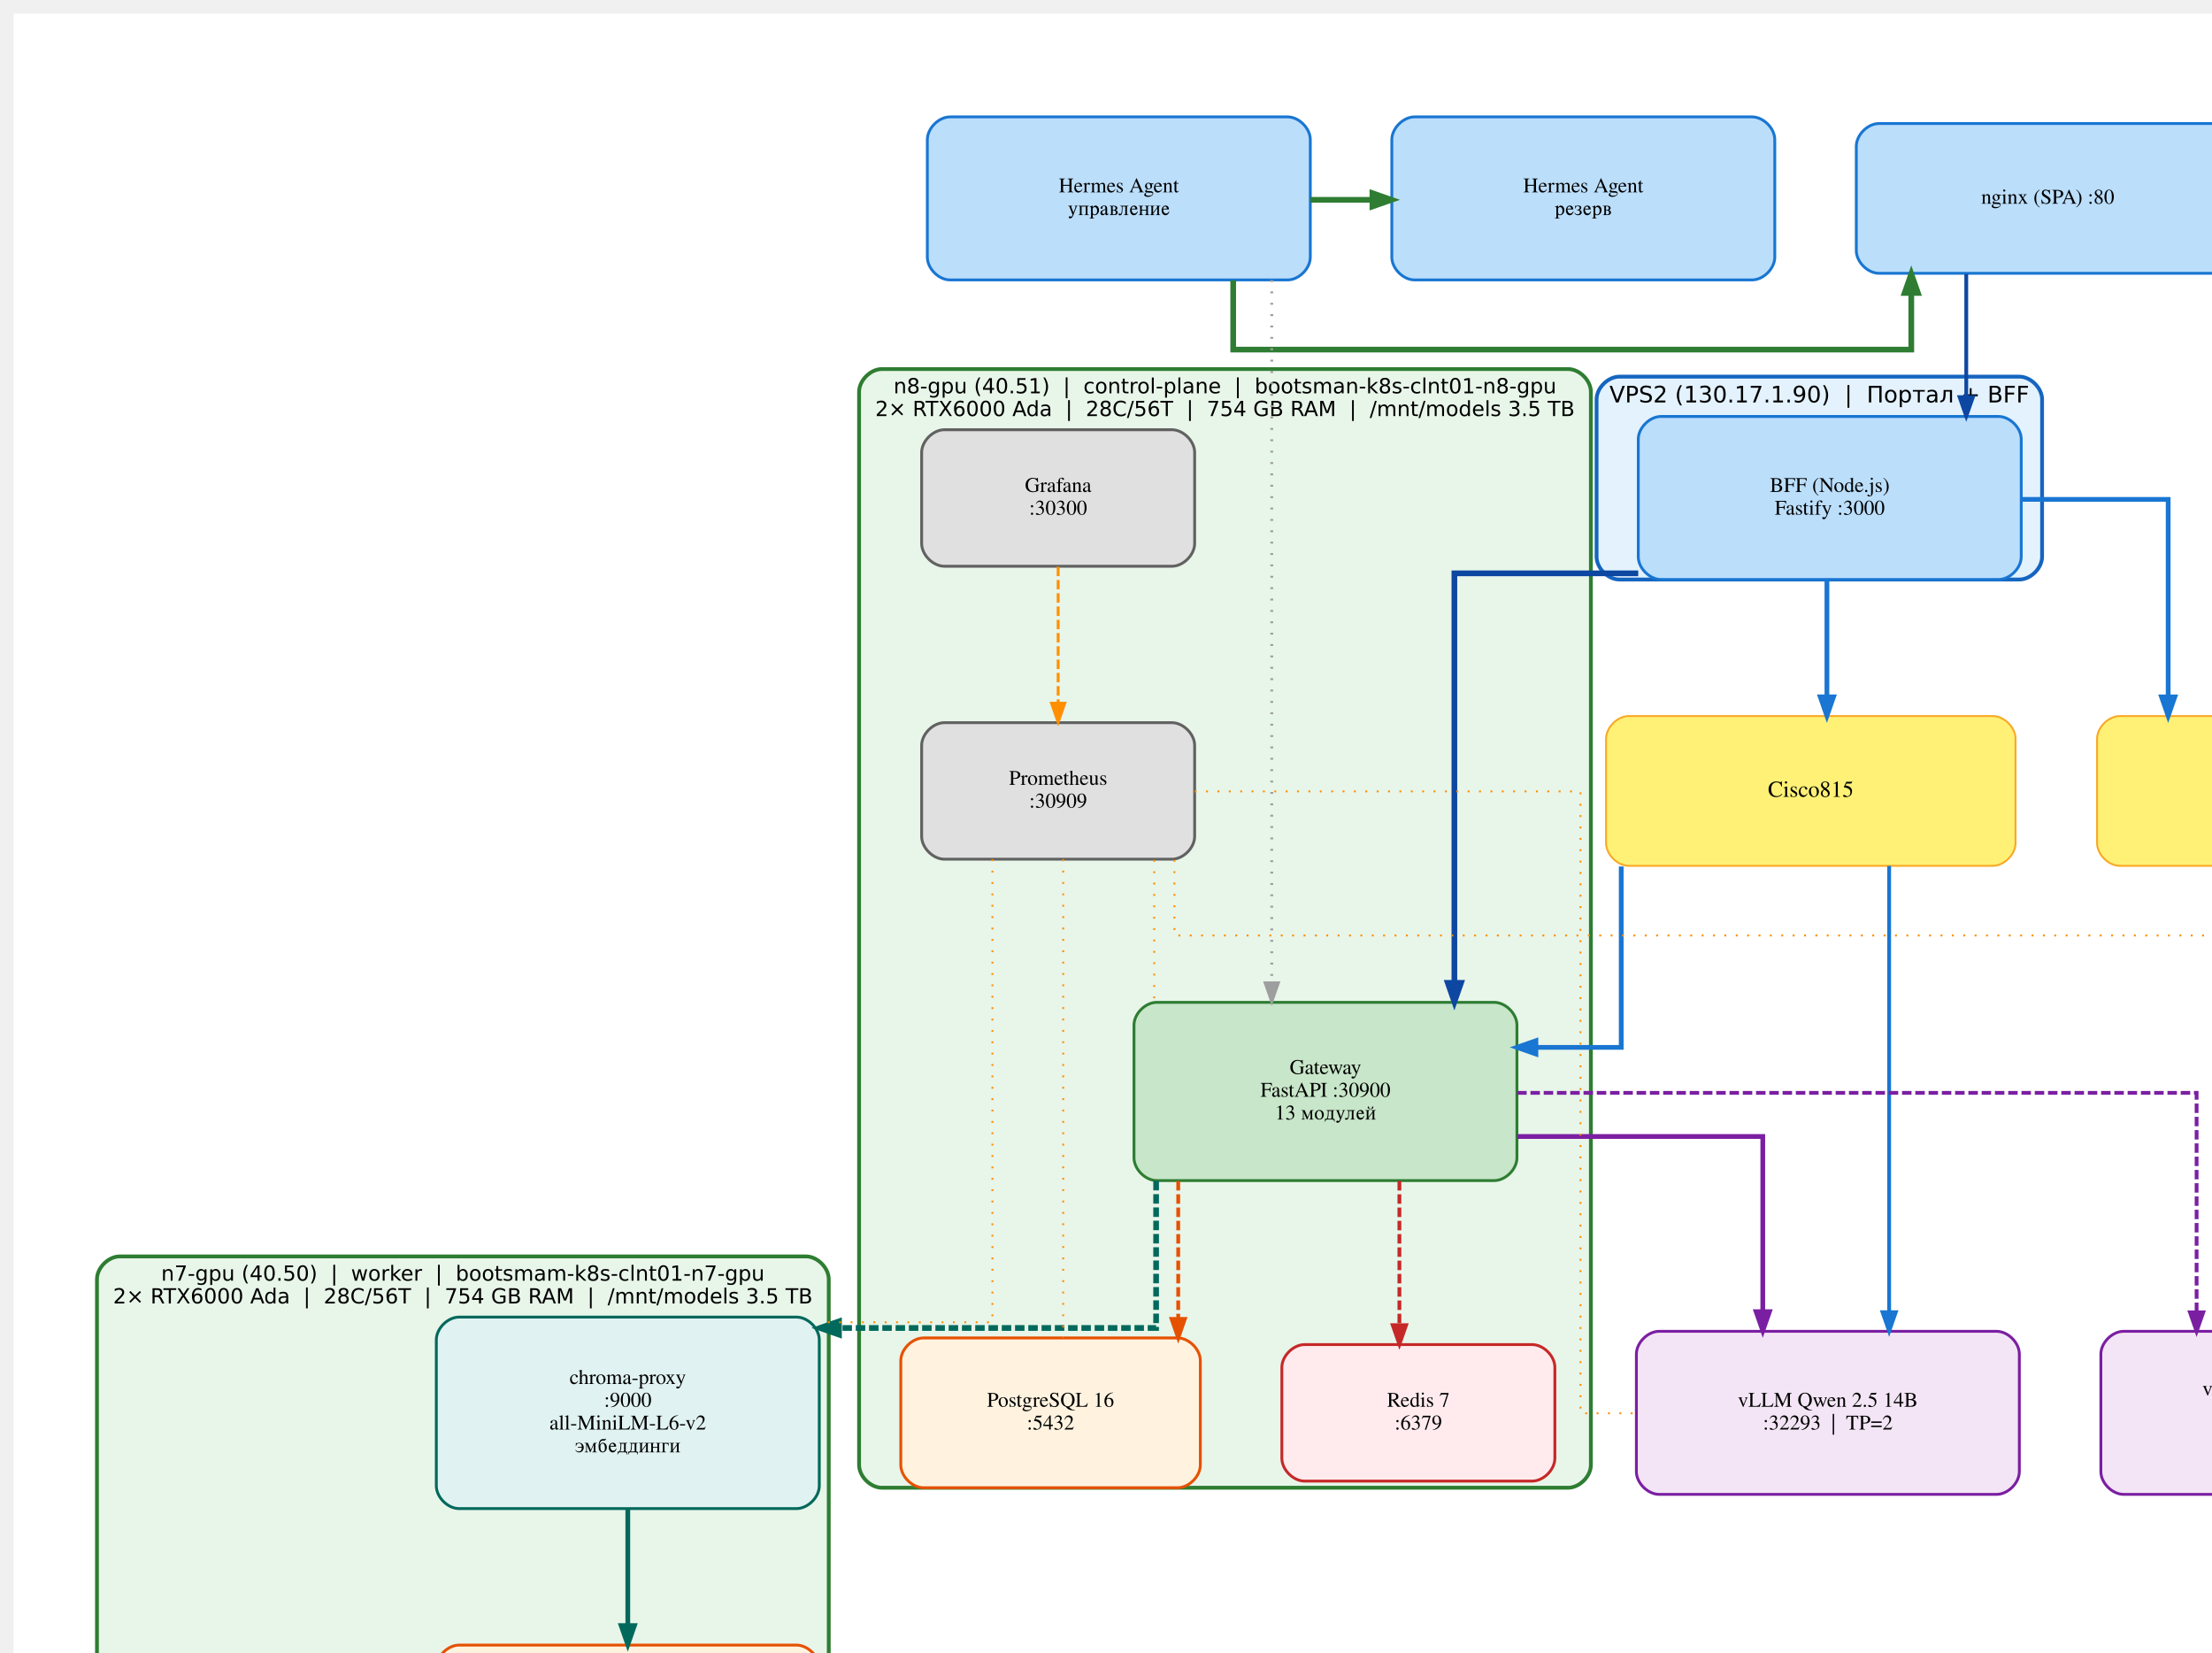
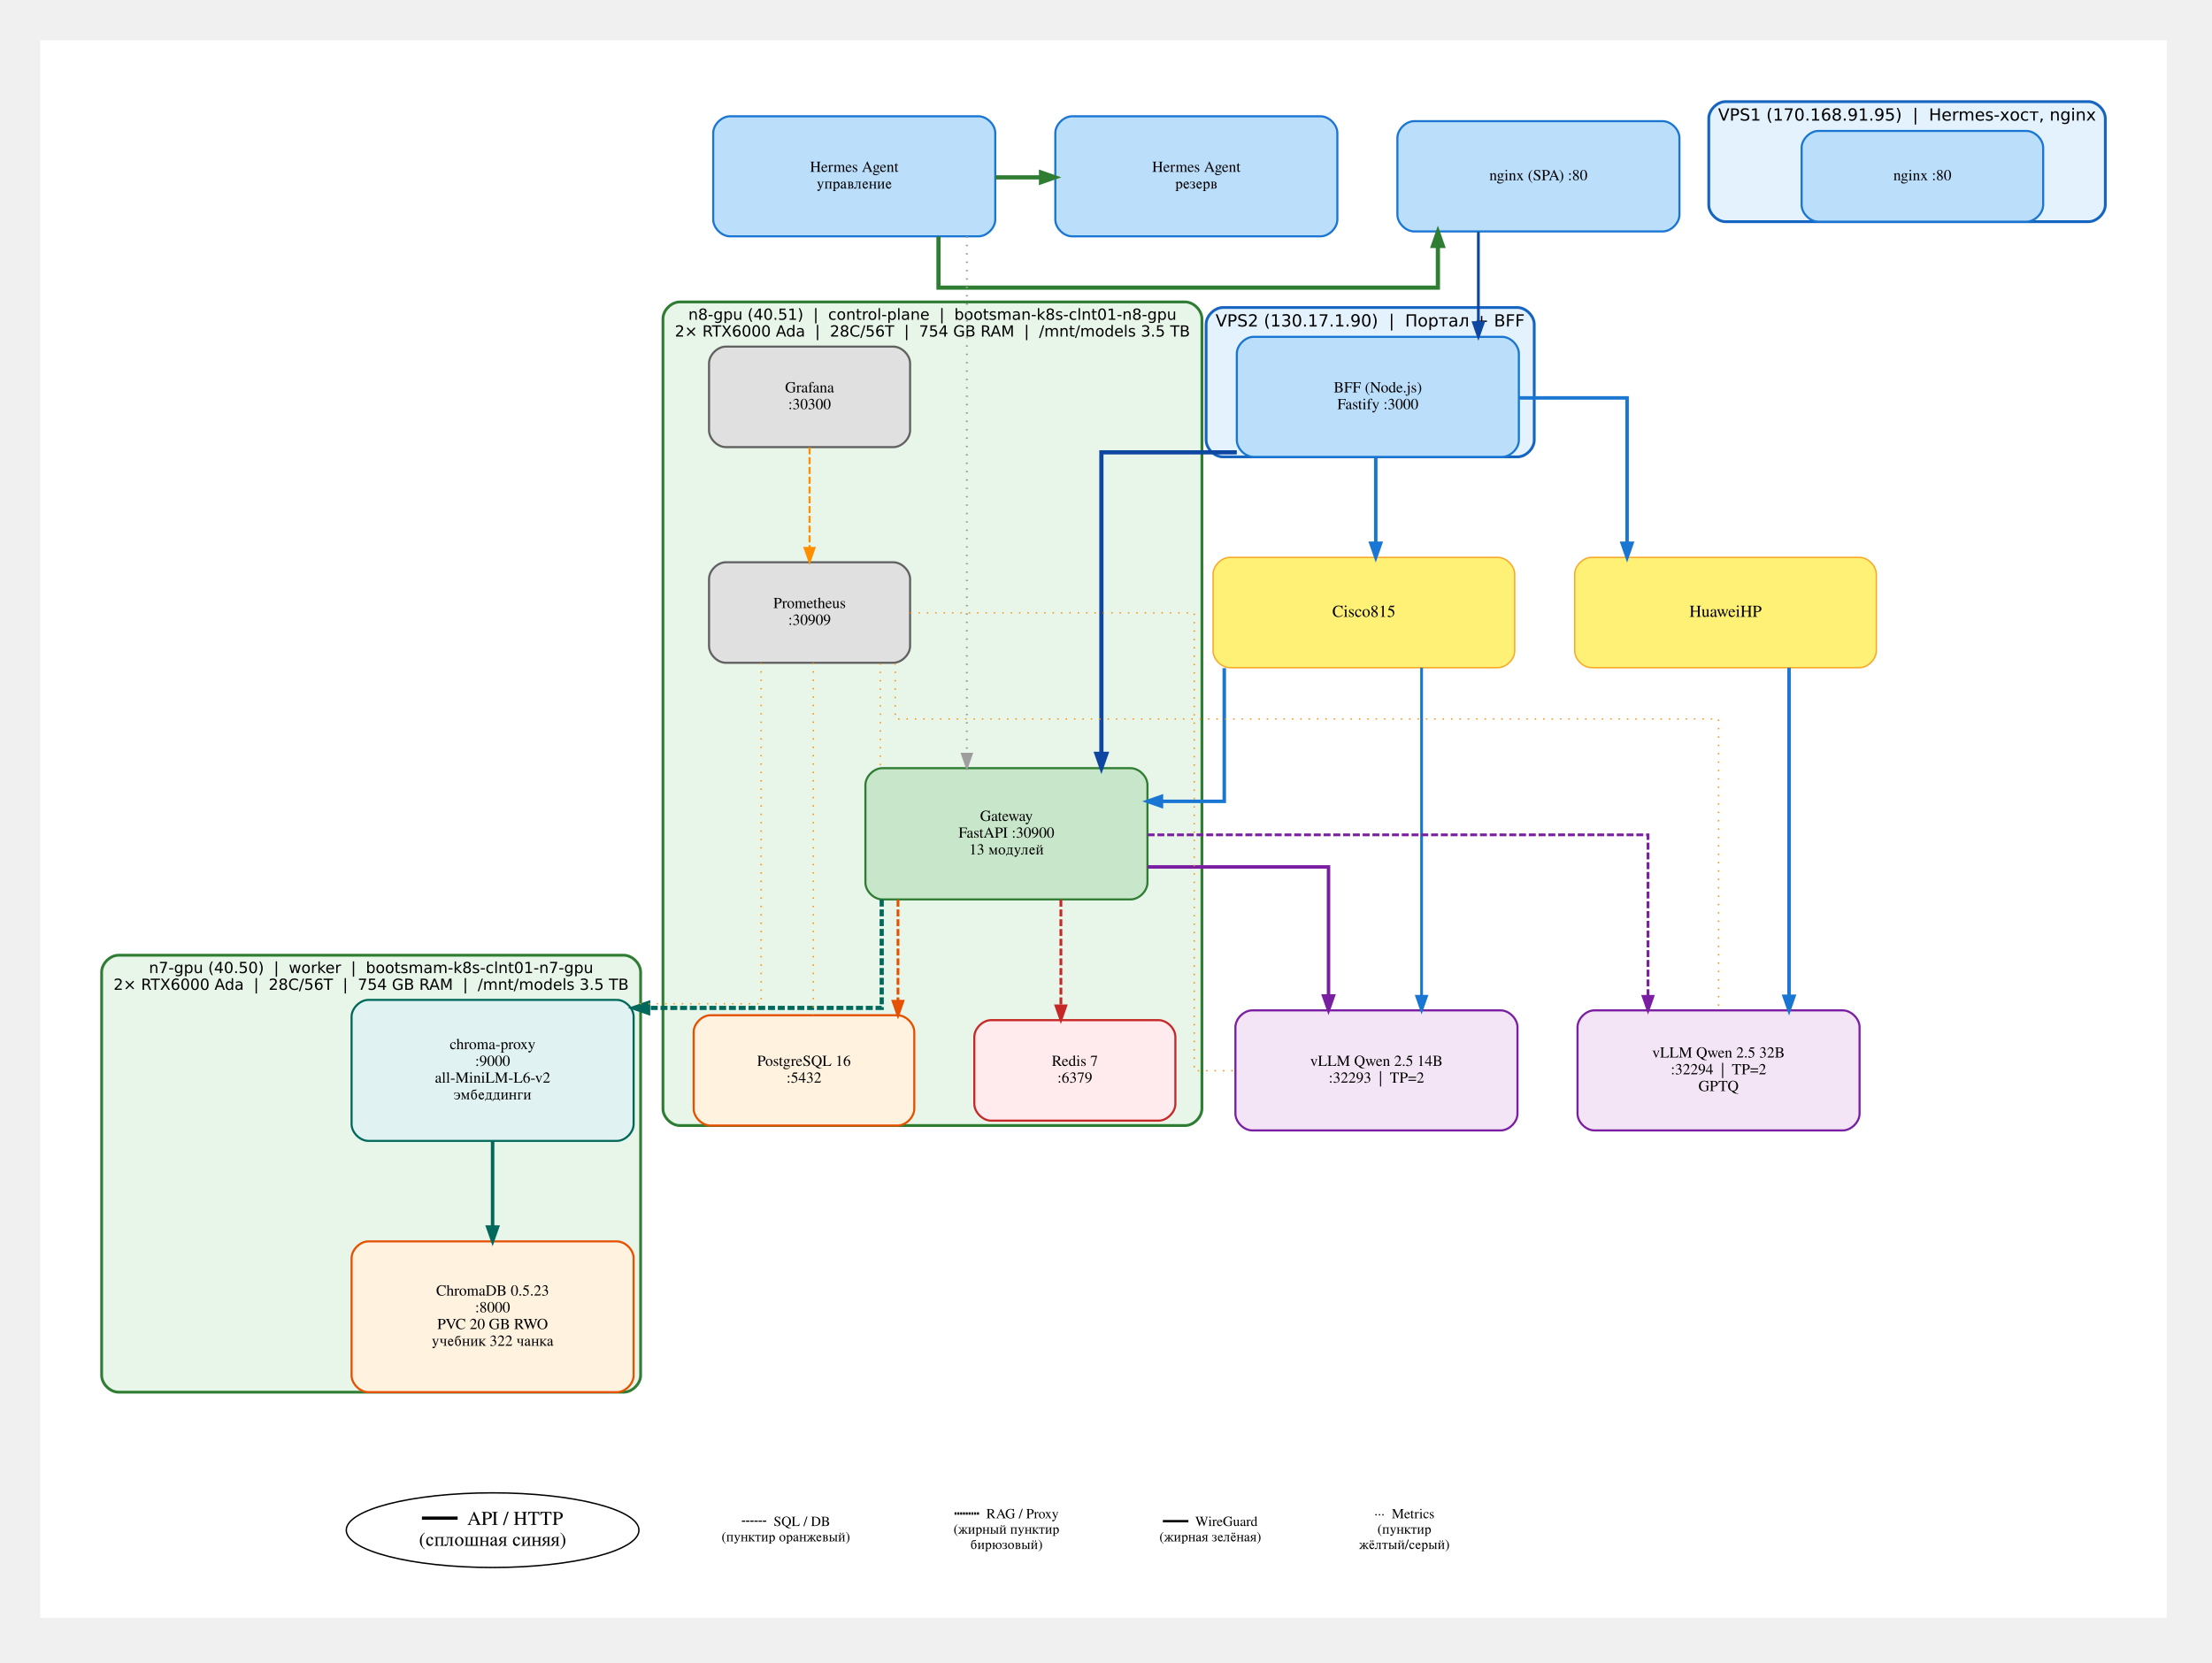
- <svg xmlns="http://www.w3.org/2000/svg" width="100%" height="100%" viewBox="28.80 28.80 1551.80 1159.04">
+ <svg xmlns="http://www.w3.org/2000/svg" width="100%" height="100%" viewBox="0 0 2107 1584">
  <g id="graph0" class="graph" transform="scale(1.33 1.33) rotate(0) translate(64.8 1123.04)">
    <polygon fill="white" stroke="transparent" points="-36,36 -36,-1094.24 1487,-1094.24 1487,36 -36,36" />
    <g id="clust1" class="cluster">
      <path fill="#e3f2fd" stroke="#1565c0" stroke-width="2" d="M1171,-964.24C1171,-964.24 1431,-964.24 1431,-964.24 1437,-964.24 1443,-970.24 1443,-976.24 1443,-976.24 1443,-1038.24 1443,-1038.24 1443,-1044.24 1437,-1050.24 1431,-1050.24 1431,-1050.24 1171,-1050.24 1171,-1050.24 1165,-1050.24 1159,-1044.24 1159,-1038.24 1159,-1038.24 1159,-976.24 1159,-976.24 1159,-970.24 1165,-964.24 1171,-964.24" />
      <text text-anchor="middle" x="1301" y="-1036.64" font-family="DejaVu Sans" font-size="12.00" fill="#000000">VPS1 (170.168.91.95)  |  Hermes-хост, nginx</text>
    </g>
    <g id="clust3" class="cluster">
      <path fill="#e3f2fd" stroke="#1565c0" stroke-width="2" d="M811,-795.74C811,-795.74 1022,-795.74 1022,-795.74 1028,-795.74 1034,-801.74 1034,-807.74 1034,-807.74 1034,-890.74 1034,-890.74 1034,-896.74 1028,-902.74 1022,-902.74 1022,-902.74 811,-902.74 811,-902.74 805,-902.74 799,-896.74 799,-890.74 799,-890.74 799,-807.74 799,-807.74 799,-801.74 805,-795.74 811,-795.74" />
      <text text-anchor="middle" x="916.5" y="-889.14" font-family="DejaVu Sans" font-size="12.00" fill="#000000">VPS2 (130.17.1.90)  |  Портал + BFF</text>
    </g>
    <g id="clust6" class="cluster">
      <path fill="#e8f5e9" stroke="#2e7d32" stroke-width="2" d="M422,-316.74C422,-316.74 784,-316.74 784,-316.74 790,-316.74 796,-322.74 796,-328.74 796,-328.74 796,-894.74 796,-894.74 796,-900.74 790,-906.74 784,-906.74 784,-906.74 422,-906.74 422,-906.74 416,-906.74 410,-900.74 410,-894.74 410,-894.74 410,-328.74 410,-328.74 410,-322.74 416,-316.74 422,-316.74" />
      <text text-anchor="middle" x="603" y="-893.94" font-family="DejaVu Sans" font-size="11.00" fill="#000000">n8-gpu (40.51)  |  control-plane  |  bootsman-k8s-clnt01-n8-gpu</text>
      <text text-anchor="middle" x="603" y="-881.94" font-family="DejaVu Sans" font-size="11.00" fill="#000000">2× RTX6000 Ada  |  28C/56T  |  754 GB RAM  |  /mnt/models 3.5 TB</text>
    </g>
    <g id="clust7" class="cluster">
      <path fill="#e8f5e9" stroke="#2e7d32" stroke-width="2" d="M20,-125.74C20,-125.74 382,-125.74 382,-125.74 388,-125.74 394,-131.74 394,-137.74 394,-137.74 394,-426.74 394,-426.74 394,-432.74 388,-438.74 382,-438.74 382,-438.74 20,-438.74 20,-438.74 14,-438.74 8,-432.74 8,-426.74 8,-426.74 8,-137.74 8,-137.74 8,-131.74 14,-125.74 20,-125.74" />
      <text text-anchor="middle" x="201" y="-425.94" font-family="DejaVu Sans" font-size="11.00" fill="#000000">n7-gpu (40.50)  |  worker  |  bootsmam-k8s-clnt01-n7-gpu</text>
      <text text-anchor="middle" x="201" y="-413.94" font-family="DejaVu Sans" font-size="11.00" fill="#000000">2× RTX6000 Ada  |  28C/56T  |  754 GB RAM  |  /mnt/models 3.5 TB</text>
    </g>
    <g id="node1" class="node">
      <path fill="#bbdefb" stroke="#1976d2" stroke-width="1.5" d="M636,-1039.74C636,-1039.74 458,-1039.74 458,-1039.74 452,-1039.74 446,-1033.74 446,-1027.74 446,-1027.74 446,-965.74 446,-965.74 446,-959.74 452,-953.74 458,-953.74 458,-953.74 636,-953.74 636,-953.74 642,-953.74 648,-959.74 648,-965.74 648,-965.74 648,-1027.74 648,-1027.74 648,-1033.74 642,-1039.74 636,-1039.74" />
      <text text-anchor="middle" x="547" y="-999.94" font-family="Times,serif" font-size="11.00" fill="#000000">Hermes Agent</text>
      <text text-anchor="middle" x="547" y="-987.94" font-family="Times,serif" font-size="11.00" fill="#000000">управление</text>
    </g>
    <g id="node3" class="node">
      <path fill="#bbdefb" stroke="#1976d2" stroke-width="1.5" d="M881,-1039.74C881,-1039.74 703,-1039.74 703,-1039.74 697,-1039.74 691,-1033.74 691,-1027.74 691,-1027.74 691,-965.74 691,-965.74 691,-959.74 697,-953.74 703,-953.74 703,-953.74 881,-953.74 881,-953.74 887,-953.74 893,-959.74 893,-965.74 893,-965.74 893,-1027.74 893,-1027.74 893,-1033.74 887,-1039.74 881,-1039.74" />
      <text text-anchor="middle" x="792" y="-999.94" font-family="Times,serif" font-size="11.00" fill="#000000">Hermes Agent</text>
      <text text-anchor="middle" x="792" y="-987.94" font-family="Times,serif" font-size="11.00" fill="#000000">резерв</text>
    </g>
    <g id="edge2" class="edge">
      <path fill="none" stroke="#2e7d32" stroke-width="3" d="M648.07,-996C648.07,-996 680.77,-996 680.77,-996" />
      <polygon fill="#2e7d32" stroke="#2e7d32" stroke-width="3" points="680.77,-999.5 690.77,-996 680.77,-992.5 680.77,-999.5" />
    </g>
    <g id="node4" class="node">
      <path fill="#bbdefb" stroke="#1976d2" stroke-width="1.5" d="M1126,-1036.24C1126,-1036.24 948,-1036.24 948,-1036.24 942,-1036.24 936,-1030.24 936,-1024.24 936,-1024.24 936,-969.24 936,-969.24 936,-963.24 942,-957.24 948,-957.24 948,-957.24 1126,-957.24 1126,-957.24 1132,-957.24 1138,-963.24 1138,-969.24 1138,-969.24 1138,-1024.24 1138,-1024.24 1138,-1030.24 1132,-1036.24 1126,-1036.24" />
      <text text-anchor="middle" x="1037" y="-993.94" font-family="Times,serif" font-size="11.00" fill="#000000">nginx (SPA) :80</text>
    </g>
    <g id="edge1" class="edge">
      <path fill="none" stroke="#2e7d32" stroke-width="3" d="M607.33,-953.6C607.33,-934.81 607.33,-917 607.33,-917 607.33,-917 965,-917 965,-917 965,-917 965,-946.87 965,-946.87" />
      <polygon fill="#2e7d32" stroke="#2e7d32" stroke-width="3" points="961.5,-946.87 965,-956.87 968.5,-946.87 961.5,-946.87" />
    </g>
    <g id="node8" class="node">
      <path fill="#c8e6c9" stroke="#2e7d32" stroke-width="1.5" d="M745,-572.74C745,-572.74 567,-572.74 567,-572.74 561,-572.74 555,-566.74 555,-560.74 555,-560.74 555,-490.74 555,-490.74 555,-484.74 561,-478.74 567,-478.74 567,-478.74 745,-478.74 745,-478.74 751,-478.74 757,-484.74 757,-490.74 757,-490.74 757,-560.74 757,-560.74 757,-566.74 751,-572.74 745,-572.74" />
      <text text-anchor="middle" x="656" y="-534.94" font-family="Times,serif" font-size="11.00" fill="#000000">Gateway</text>
      <text text-anchor="middle" x="656" y="-522.94" font-family="Times,serif" font-size="11.00" fill="#000000">FastAPI :30900</text>
      <text text-anchor="middle" x="656" y="-510.94" font-family="Times,serif" font-size="11.00" fill="#000000">13 модулей</text>
    </g>
    <g id="edge16" class="edge">
      <path fill="none" stroke="#9e9e9e" stroke-width="1.5" stroke-dasharray="1,5" d="M627.67,-953.69C627.67,-953.69 627.67,-583.03 627.67,-583.03" />
      <polygon fill="#9e9e9e" stroke="#9e9e9e" stroke-width="1.5" points="631.17,-583.03 627.67,-573.03 624.17,-583.03 631.17,-583.03" />
    </g>
    <g id="node2" class="node">
      <path fill="#bbdefb" stroke="#1976d2" stroke-width="1.5" d="M1386.5,-1029.24C1386.5,-1029.24 1237.5,-1029.24 1237.5,-1029.24 1231.5,-1029.24 1225.5,-1023.24 1225.5,-1017.24 1225.5,-1017.24 1225.5,-976.24 1225.5,-976.24 1225.5,-970.24 1231.5,-964.24 1237.5,-964.24 1237.5,-964.24 1386.5,-964.24 1386.5,-964.24 1392.5,-964.24 1398.5,-970.24 1398.5,-976.24 1398.5,-976.24 1398.5,-1017.24 1398.5,-1017.24 1398.5,-1023.24 1392.5,-1029.24 1386.5,-1029.24" />
      <text text-anchor="middle" x="1312" y="-993.94" font-family="Times,serif" font-size="11.00" fill="#000000">nginx :80</text>
    </g>
    <g id="node5" class="node">
      <path fill="#bbdefb" stroke="#1976d2" stroke-width="1.5" d="M1011,-881.74C1011,-881.74 833,-881.74 833,-881.74 827,-881.74 821,-875.74 821,-869.74 821,-869.74 821,-807.74 821,-807.74 821,-801.74 827,-795.74 833,-795.74 833,-795.74 1011,-795.74 1011,-795.74 1017,-795.74 1023,-801.74 1023,-807.74 1023,-807.74 1023,-869.74 1023,-869.74 1023,-875.74 1017,-881.74 1011,-881.74" />
      <text text-anchor="middle" x="922" y="-841.94" font-family="Times,serif" font-size="11.00" fill="#000000">BFF (Node.js)</text>
      <text text-anchor="middle" x="922" y="-829.94" font-family="Times,serif" font-size="11.00" fill="#000000">Fastify :3000</text>
    </g>
    <g id="edge3" class="edge">
      <path fill="none" stroke="#0d47a1" stroke-width="2" d="M994,-956.87C994,-956.87 994,-891.93 994,-891.93" />
      <polygon fill="#0d47a1" stroke="#0d47a1" stroke-width="2" points="997.5,-891.93 994,-881.93 990.5,-891.93 997.5,-891.93" />
    </g>
    <g id="node6" class="node">
      <path fill="#fff176" stroke="#f9a825" d="M1008,-723.74C1008,-723.74 816,-723.74 816,-723.74 810,-723.74 804,-717.74 804,-711.74 804,-711.74 804,-656.74 804,-656.74 804,-650.74 810,-644.74 816,-644.74 816,-644.74 1008,-644.74 1008,-644.74 1014,-644.74 1020,-650.74 1020,-656.74 1020,-656.74 1020,-711.74 1020,-711.74 1020,-717.74 1014,-723.74 1008,-723.74" />
      <text text-anchor="middle" x="912" y="-681.14" font-family="Times,serif" font-size="12.00" fill="#000000">Cisco815</text>
    </g>
    <g id="edge4" class="edge">
      <path fill="none" stroke="#1976d2" stroke-width="2.5" d="M920.5,-795.7C920.5,-795.7 920.5,-733.87 920.5,-733.87" />
      <polygon fill="#1976d2" stroke="#1976d2" stroke-width="2.5" points="924,-733.87 920.5,-723.87 917,-733.87 924,-733.87" />
    </g>
    <g id="node7" class="node">
      <path fill="#fff176" stroke="#f9a825" d="M1267,-723.74C1267,-723.74 1075,-723.74 1075,-723.74 1069,-723.74 1063,-717.74 1063,-711.74 1063,-711.74 1063,-656.74 1063,-656.74 1063,-650.74 1069,-644.74 1075,-644.74 1075,-644.74 1267,-644.74 1267,-644.74 1273,-644.74 1279,-650.74 1279,-656.74 1279,-656.74 1279,-711.74 1279,-711.74 1279,-717.74 1273,-723.74 1267,-723.74" />
      <text text-anchor="middle" x="1171" y="-681.14" font-family="Times,serif" font-size="12.00" fill="#000000">HuaweiHP</text>
    </g>
    <g id="edge5" class="edge">
      <path fill="none" stroke="#1976d2" stroke-width="2.5" d="M1023.25,-838C1063.53,-838 1100.5,-838 1100.5,-838 1100.5,-838 1100.5,-733.84 1100.5,-733.84" />
      <polygon fill="#1976d2" stroke="#1976d2" stroke-width="2.5" points="1104,-733.84 1100.5,-723.84 1097,-733.84 1104,-733.84" />
    </g>
    <g id="edge9" class="edge">
      <path fill="none" stroke="#0d47a1" stroke-width="3" d="M820.97,-799C772.16,-799 724,-799 724,-799 724,-799 724,-583.03 724,-583.03" />
      <polygon fill="#0d47a1" stroke="#0d47a1" stroke-width="3" points="727.5,-583.03 724,-573.03 720.5,-583.03 727.5,-583.03" />
    </g>
    <g id="edge6" class="edge">
      <path fill="none" stroke="#1976d2" stroke-width="2.5" d="M812,-644.4C812,-604.5 812,-549 812,-549 812,-549 767,-549 767,-549" />
      <polygon fill="#1976d2" stroke="#1976d2" stroke-width="2.5" points="767,-545.5 757,-549 767,-552.5 767,-545.5" />
    </g>
    <g id="node11" class="node">
      <path fill="#f3e5f5" stroke="#7b1fa2" stroke-width="1.5" d="M1010,-399.24C1010,-399.24 832,-399.24 832,-399.24 826,-399.24 820,-393.24 820,-387.24 820,-387.24 820,-325.24 820,-325.24 820,-319.24 826,-313.24 832,-313.24 832,-313.24 1010,-313.24 1010,-313.24 1016,-313.24 1022,-319.24 1022,-325.24 1022,-325.24 1022,-387.24 1022,-387.24 1022,-393.24 1016,-399.24 1010,-399.24" />
      <text text-anchor="middle" x="921" y="-359.44" font-family="Times,serif" font-size="11.00" fill="#000000">vLLM Qwen 2.5 14B</text>
      <text text-anchor="middle" x="921" y="-347.44" font-family="Times,serif" font-size="11.00" fill="#000000">:32293  |  TP=2</text>
    </g>
    <g id="edge7" class="edge">
      <path fill="none" stroke="#1976d2" stroke-width="2" d="M953.33,-644.68C953.33,-644.68 953.33,-409.33 953.33,-409.33" />
      <polygon fill="#1976d2" stroke="#1976d2" stroke-width="2" points="956.83,-409.33 953.33,-399.33 949.83,-409.33 956.83,-409.33" />
    </g>
    <g id="node14" class="node">
      <path fill="#f3e5f5" stroke="#7b1fa2" stroke-width="1.5" d="M1255,-399.24C1255,-399.24 1077,-399.24 1077,-399.24 1071,-399.24 1065,-393.24 1065,-387.24 1065,-387.24 1065,-325.24 1065,-325.24 1065,-319.24 1071,-313.24 1077,-313.24 1077,-313.24 1255,-313.24 1255,-313.24 1261,-313.24 1267,-319.24 1267,-325.24 1267,-325.24 1267,-387.24 1267,-387.24 1267,-393.24 1261,-399.24 1255,-399.24" />
      <text text-anchor="middle" x="1166" y="-365.44" font-family="Times,serif" font-size="11.00" fill="#000000">vLLM Qwen 2.5 32B</text>
      <text text-anchor="middle" x="1166" y="-353.44" font-family="Times,serif" font-size="11.00" fill="#000000">:32294  |  TP=2</text>
      <text text-anchor="middle" x="1166" y="-341.44" font-family="Times,serif" font-size="11.00" fill="#000000">GPTQ</text>
    </g>
    <g id="edge8" class="edge">
      <path fill="none" stroke="#1976d2" stroke-width="2.5" d="M1216.5,-644.68C1216.5,-644.68 1216.5,-409.33 1216.5,-409.33" />
      <polygon fill="#1976d2" stroke="#1976d2" stroke-width="2.5" points="1220,-409.33 1216.5,-399.33 1213,-409.33 1220,-409.33" />
    </g>
    <g id="node9" class="node">
      <path fill="#fff3e0" stroke="#e65100" stroke-width="1.5" d="M578,-395.74C578,-395.74 444,-395.74 444,-395.74 438,-395.74 432,-389.74 432,-383.74 432,-383.74 432,-328.74 432,-328.74 432,-322.74 438,-316.74 444,-316.74 444,-316.74 578,-316.74 578,-316.74 584,-316.74 590,-322.74 590,-328.74 590,-328.74 590,-383.74 590,-383.74 590,-389.74 584,-395.74 578,-395.74" />
      <text text-anchor="middle" x="511" y="-359.44" font-family="Times,serif" font-size="11.00" fill="#000000">PostgreSQL 16</text>
      <text text-anchor="middle" x="511" y="-347.44" font-family="Times,serif" font-size="11.00" fill="#000000">:5432</text>
    </g>
    <g id="edge12" class="edge">
      <path fill="none" stroke="#e65100" stroke-width="2" stroke-dasharray="5,2" d="M578.33,-478.52C578.33,-478.52 578.33,-405.76 578.33,-405.76" />
      <polygon fill="#e65100" stroke="#e65100" stroke-width="2" points="581.83,-405.76 578.33,-395.76 574.83,-405.76 581.83,-405.76" />
    </g>
    <g id="node10" class="node">
      <path fill="#ffebee" stroke="#c62828" stroke-width="1.5" d="M765,-392.24C765,-392.24 645,-392.24 645,-392.24 639,-392.24 633,-386.24 633,-380.24 633,-380.24 633,-332.24 633,-332.24 633,-326.24 639,-320.24 645,-320.24 645,-320.24 765,-320.24 765,-320.24 771,-320.24 777,-326.24 777,-332.24 777,-332.24 777,-380.24 777,-380.24 777,-386.24 771,-392.24 765,-392.24" />
      <text text-anchor="middle" x="705" y="-359.44" font-family="Times,serif" font-size="11.00" fill="#000000">Redis 7</text>
      <text text-anchor="middle" x="705" y="-347.44" font-family="Times,serif" font-size="11.00" fill="#000000">:6379</text>
    </g>
    <g id="edge13" class="edge">
      <path fill="none" stroke="#c62828" stroke-width="2" stroke-dasharray="5,2" d="M695,-478.52C695,-478.52 695,-402.46 695,-402.46" />
      <polygon fill="#c62828" stroke="#c62828" stroke-width="2" points="698.5,-402.46 695,-392.46 691.5,-402.46 698.5,-402.46" />
    </g>
    <g id="edge10" class="edge">
      <path fill="none" stroke="#7b1fa2" stroke-width="2.5" d="M757.17,-502C819.15,-502 886.67,-502 886.67,-502 886.67,-502 886.67,-409.58 886.67,-409.58" />
      <polygon fill="#7b1fa2" stroke="#7b1fa2" stroke-width="2.5" points="890.17,-409.58 886.67,-399.58 883.17,-409.58 890.17,-409.58" />
    </g>
    <g id="edge11" class="edge">
      <path fill="none" stroke="#7b1fa2" stroke-width="2" stroke-dasharray="5,2" d="M757.12,-525C892.41,-525 1115.5,-525 1115.5,-525 1115.5,-525 1115.5,-409.26 1115.5,-409.26" />
      <polygon fill="#7b1fa2" stroke="#7b1fa2" stroke-width="2" points="1119,-409.26 1115.5,-399.26 1112,-409.26 1119,-409.26" />
    </g>
    <g id="node15" class="node">
      <path fill="#e0f2f1" stroke="#00695c" stroke-width="1.5" d="M377,-406.74C377,-406.74 199,-406.74 199,-406.74 193,-406.74 187,-400.74 187,-394.74 187,-394.74 187,-317.74 187,-317.74 187,-311.74 193,-305.74 199,-305.74 199,-305.74 377,-305.74 377,-305.74 383,-305.74 389,-311.74 389,-317.74 389,-317.74 389,-394.74 389,-394.74 389,-400.74 383,-406.74 377,-406.74" />
      <text text-anchor="middle" x="288" y="-371.44" font-family="Times,serif" font-size="11.00" fill="#000000">chroma-proxy</text>
      <text text-anchor="middle" x="288" y="-359.44" font-family="Times,serif" font-size="11.00" fill="#000000">:9000</text>
      <text text-anchor="middle" x="288" y="-347.44" font-family="Times,serif" font-size="11.00" fill="#000000">all-MiniLM-L6-v2</text>
      <text text-anchor="middle" x="288" y="-335.44" font-family="Times,serif" font-size="11.00" fill="#000000">эмбеддинги</text>
    </g>
    <g id="edge14" class="edge">
      <path fill="none" stroke="#00695c" stroke-width="3" stroke-dasharray="5,2" d="M566.67,-478.58C566.67,-443.26 566.67,-401 566.67,-401 566.67,-401 399.39,-401 399.39,-401" />
      <polygon fill="#00695c" stroke="#00695c" stroke-width="3" points="399.39,-397.5 389.39,-401 399.39,-404.5 399.39,-397.5" />
    </g>
    <g id="node12" class="node">
      <path fill="#e0e0e0" stroke="#616161" stroke-width="1.5" d="M575,-720.24C575,-720.24 455,-720.24 455,-720.24 449,-720.24 443,-714.24 443,-708.24 443,-708.24 443,-660.24 443,-660.24 443,-654.24 449,-648.24 455,-648.24 455,-648.24 575,-648.24 575,-648.24 581,-648.24 587,-654.24 587,-660.24 587,-660.24 587,-708.24 587,-708.24 587,-714.24 581,-720.24 575,-720.24" />
      <text text-anchor="middle" x="515" y="-687.44" font-family="Times,serif" font-size="11.00" fill="#000000">Prometheus</text>
      <text text-anchor="middle" x="515" y="-675.44" font-family="Times,serif" font-size="11.00" fill="#000000">:30909</text>
    </g>
    <g id="edge17" class="edge">
      <path fill="none" stroke="#ff8f00" stroke-dasharray="1,5" d="M565.67,-647.88C565.67,-625.58 565.67,-596.79 565.67,-572.77" />
    </g>
    <g id="edge21" class="edge">
      <path fill="none" stroke="#ff8f00" stroke-dasharray="1,5" d="M517.67,-648.2C517.67,-586.29 517.67,-460.22 517.67,-395.9" />
    </g>
    <g id="edge18" class="edge">
      <path fill="none" stroke="#ff8f00" stroke-dasharray="1,5" d="M587.02,-684C668.65,-684 790.5,-684 790.5,-684 790.5,-684 790.5,-356 790.5,-356 790.5,-356 802.77,-356 819.79,-356" />
    </g>
    <g id="edge19" class="edge">
      <path fill="none" stroke="#ff8f00" stroke-dasharray="1,5" d="M576.33,-647.91C576.33,-628.27 576.33,-608 576.33,-608 576.33,-608 1166,-608 1166,-608 1166,-608 1166,-471.5 1166,-399.52" />
    </g>
    <g id="edge20" class="edge">
      <path fill="none" stroke="#ff8f00" stroke-dasharray="1,5" d="M480.33,-648.18C480.33,-572.49 480.33,-404 480.33,-404 480.33,-404 435.57,-404 389.24,-404" />
    </g>
    <g id="node13" class="node">
      <path fill="#e0e0e0" stroke="#616161" stroke-width="1.5" d="M575,-874.74C575,-874.74 455,-874.74 455,-874.74 449,-874.74 443,-868.74 443,-862.74 443,-862.74 443,-814.74 443,-814.74 443,-808.74 449,-802.74 455,-802.74 455,-802.74 575,-802.74 575,-802.74 581,-802.74 587,-808.74 587,-814.74 587,-814.74 587,-862.74 587,-862.74 587,-868.74 581,-874.74 575,-874.74" />
      <text text-anchor="middle" x="515" y="-841.94" font-family="Times,serif" font-size="11.00" fill="#000000">Grafana</text>
      <text text-anchor="middle" x="515" y="-829.94" font-family="Times,serif" font-size="11.00" fill="#000000">:30300</text>
    </g>
    <g id="edge22" class="edge">
      <path fill="none" stroke="#ff8f00" stroke-width="1.5" stroke-dasharray="5,2" d="M515,-802.52C515,-802.52 515,-730.5 515,-730.5" />
      <polygon fill="#ff8f00" stroke="#ff8f00" stroke-width="1.5" points="518.5,-730.5 515,-720.5 511.5,-730.5 518.5,-730.5" />
    </g>
    <g id="node16" class="node">
      <path fill="#fff3e0" stroke="#e65100" stroke-width="1.5" d="M377,-233.74C377,-233.74 199,-233.74 199,-233.74 193,-233.74 187,-227.74 187,-221.74 187,-221.74 187,-137.74 187,-137.74 187,-131.74 193,-125.74 199,-125.74 199,-125.74 377,-125.74 377,-125.74 383,-125.74 389,-131.74 389,-137.74 389,-137.74 389,-221.74 389,-221.74 389,-227.74 383,-233.74 377,-233.74" />
      <text text-anchor="middle" x="288" y="-194.94" font-family="Times,serif" font-size="11.00" fill="#000000">ChromaDB 0.5.23</text>
      <text text-anchor="middle" x="288" y="-182.94" font-family="Times,serif" font-size="11.00" fill="#000000">:8000</text>
      <text text-anchor="middle" x="288" y="-170.94" font-family="Times,serif" font-size="11.00" fill="#000000">PVC 20 GB RWO</text>
      <text text-anchor="middle" x="288" y="-158.94" font-family="Times,serif" font-size="11.00" fill="#000000">учебник 322 чанка</text>
    </g>
    <g id="edge15" class="edge">
      <path fill="none" stroke="#00695c" stroke-width="2.5" d="M288,-305.66C288,-305.66 288,-244.03 288,-244.03" />
      <polygon fill="#00695c" stroke="#00695c" stroke-width="2.5" points="291.5,-244.03 288,-234.03 284.5,-244.03 291.5,-244.03" />
    </g>
    <g id="node17" class="node">
      <ellipse fill="none" stroke="black" cx="288" cy="-26.87" rx="104.8" ry="26.74" />
      <text text-anchor="middle" x="288" y="-30.67" font-family="Times,serif" font-size="14.00">━━━  API / HTTP</text>
      <text text-anchor="middle" x="288" y="-15.67" font-family="Times,serif" font-size="14.00">(сплошная синяя)</text>
    </g>
    <g id="node18" class="node">
      <text text-anchor="middle" x="498" y="-29.87" font-family="Times,serif" font-size="10.00" fill="#000000">╌╌╌  SQL / DB</text>
      <text text-anchor="middle" x="498" y="-18.87" font-family="Times,serif" font-size="10.00" fill="#000000">(пунктир оранжевый)</text>
    </g>
    <g id="node19" class="node">
      <text text-anchor="middle" x="656" y="-35.37" font-family="Times,serif" font-size="10.00" fill="#000000">┅┅┅  RAG / Proxy</text>
      <text text-anchor="middle" x="656" y="-24.37" font-family="Times,serif" font-size="10.00" fill="#000000">(жирный пунктир</text>
      <text text-anchor="middle" x="656" y="-13.37" font-family="Times,serif" font-size="10.00" fill="#000000">бирюзовый)</text>
    </g>
    <g id="node20" class="node">
      <text text-anchor="middle" x="802" y="-29.87" font-family="Times,serif" font-size="10.00" fill="#000000">━━━  WireGuard</text>
      <text text-anchor="middle" x="802" y="-18.87" font-family="Times,serif" font-size="10.00" fill="#000000">(жирная зелёная)</text>
    </g>
    <g id="node21" class="node">
      <text text-anchor="middle" x="941" y="-35.37" font-family="Times,serif" font-size="10.00" fill="#000000">···  Metrics</text>
      <text text-anchor="middle" x="941" y="-24.37" font-family="Times,serif" font-size="10.00" fill="#000000">(пунктир</text>
      <text text-anchor="middle" x="941" y="-13.37" font-family="Times,serif" font-size="10.00" fill="#000000">жёлтый/серый)</text>
    </g>
  </g>
</svg>
